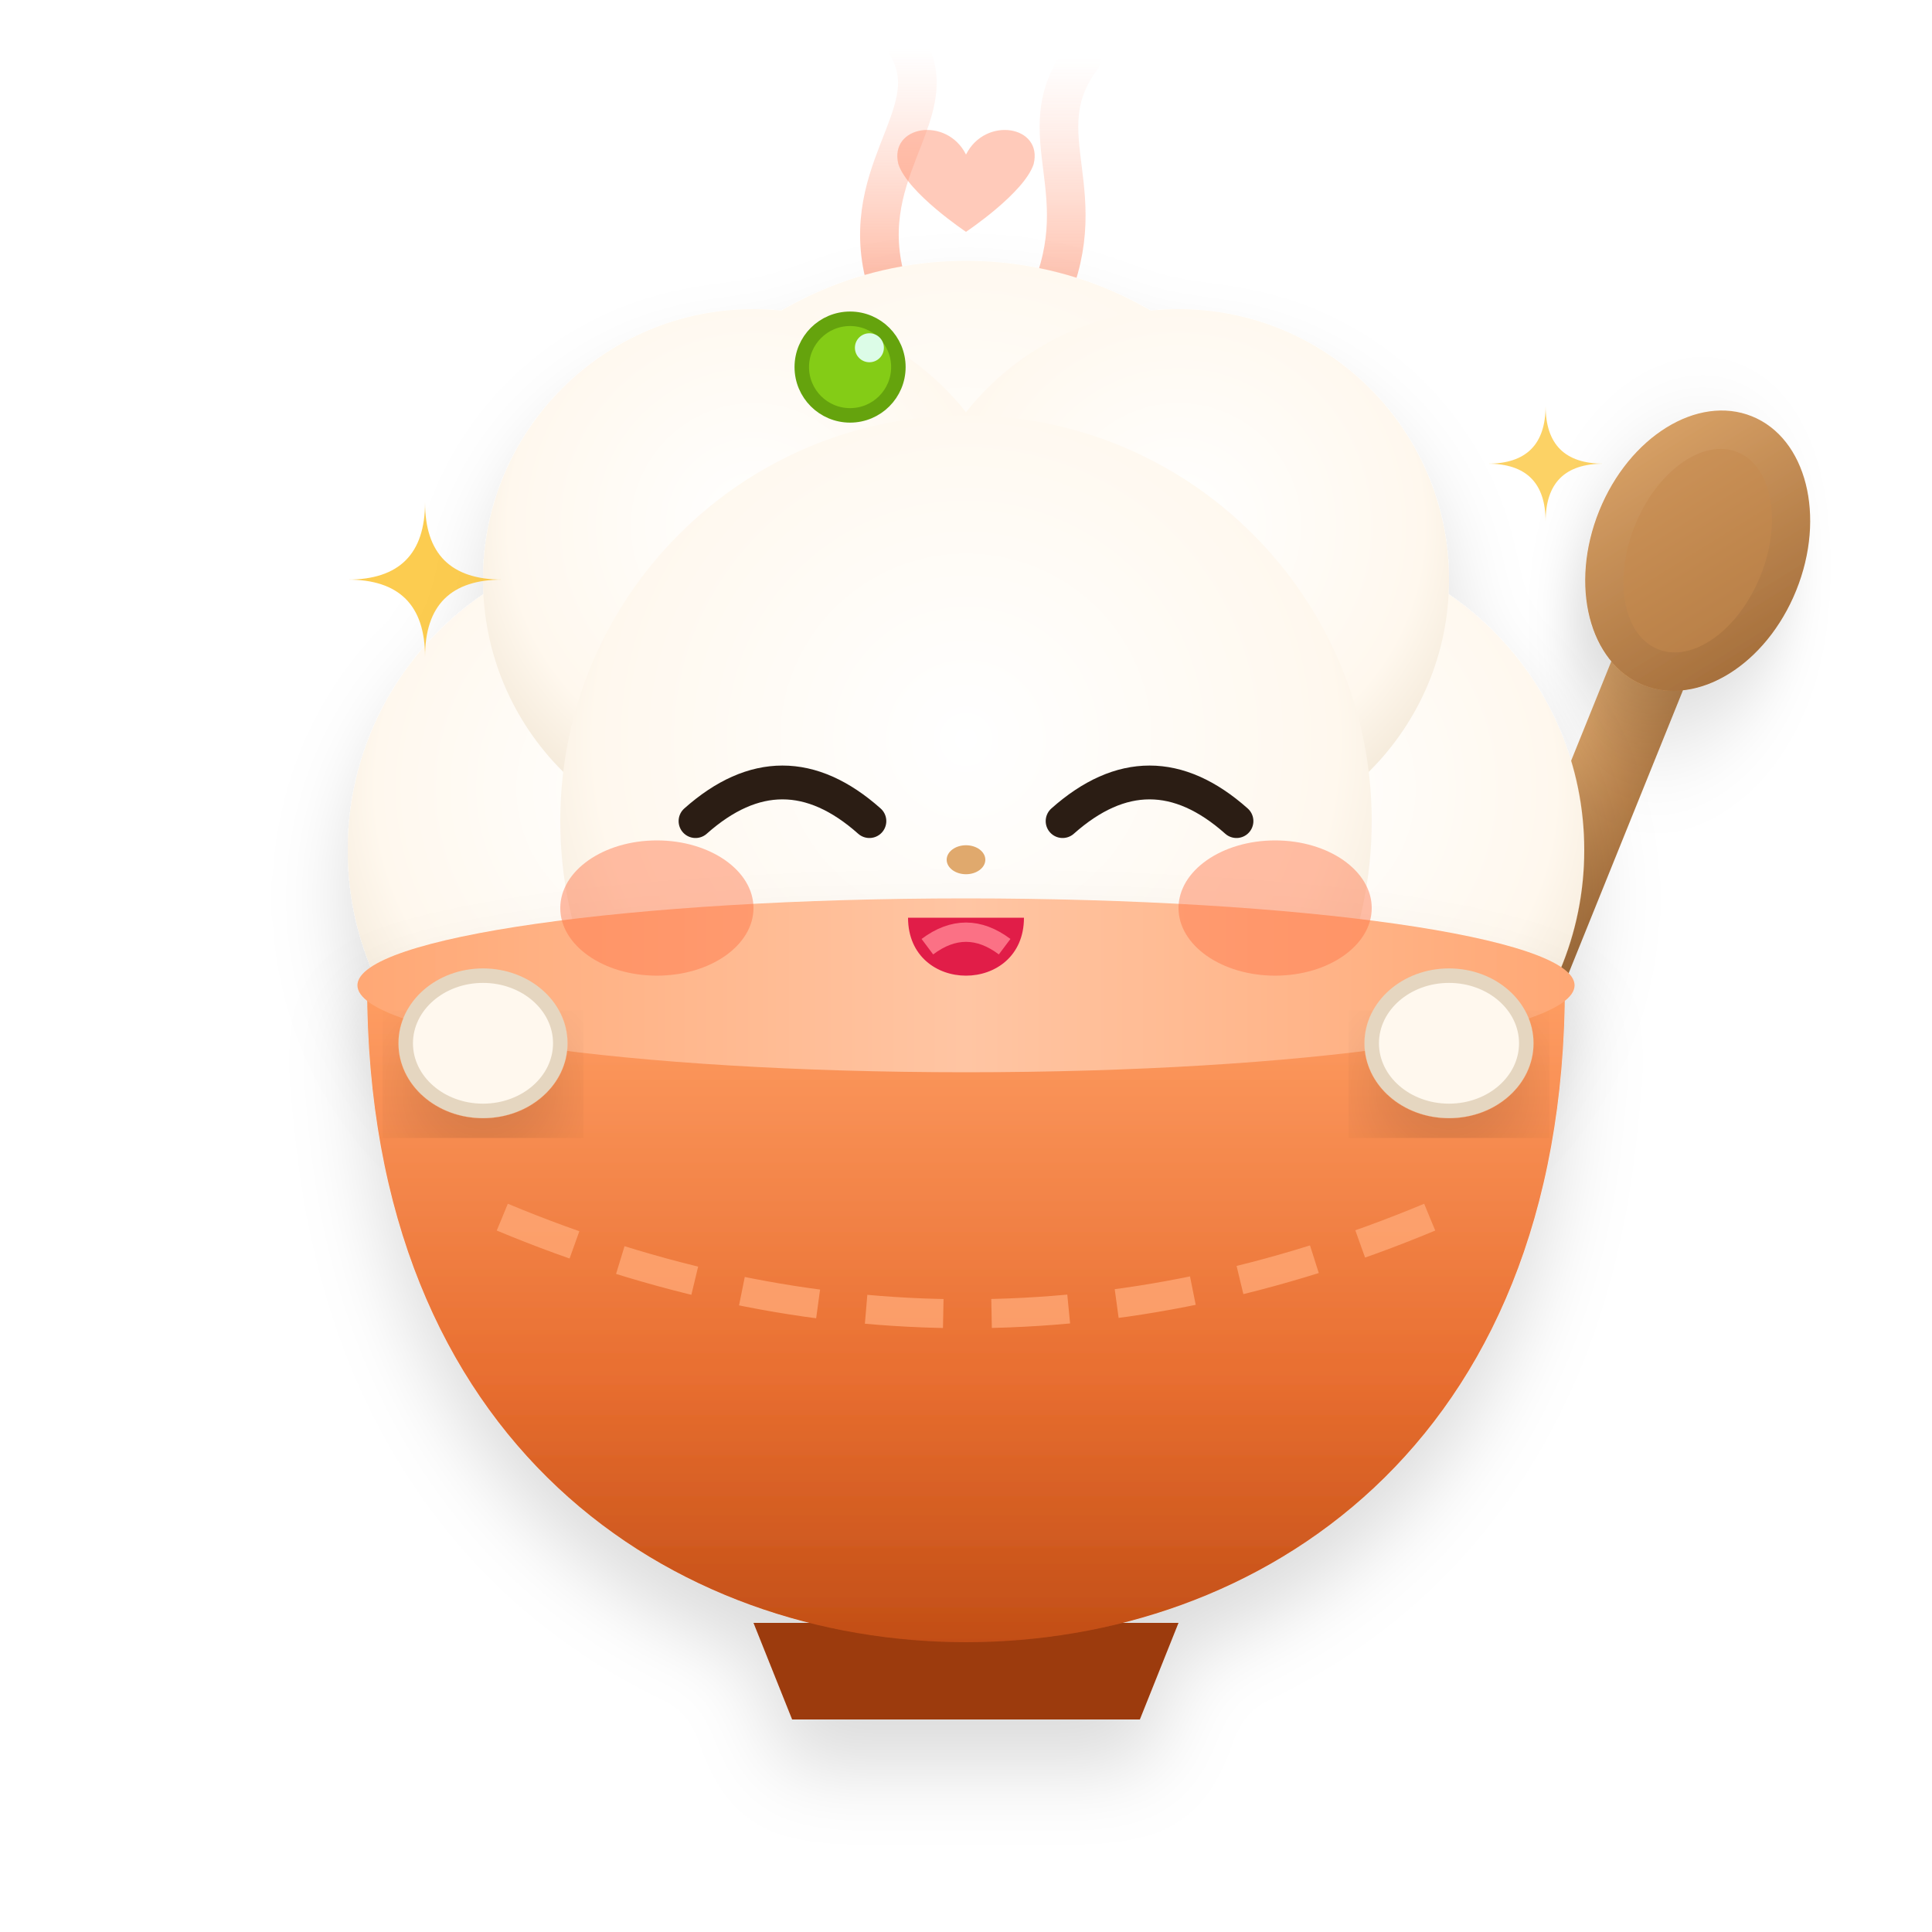
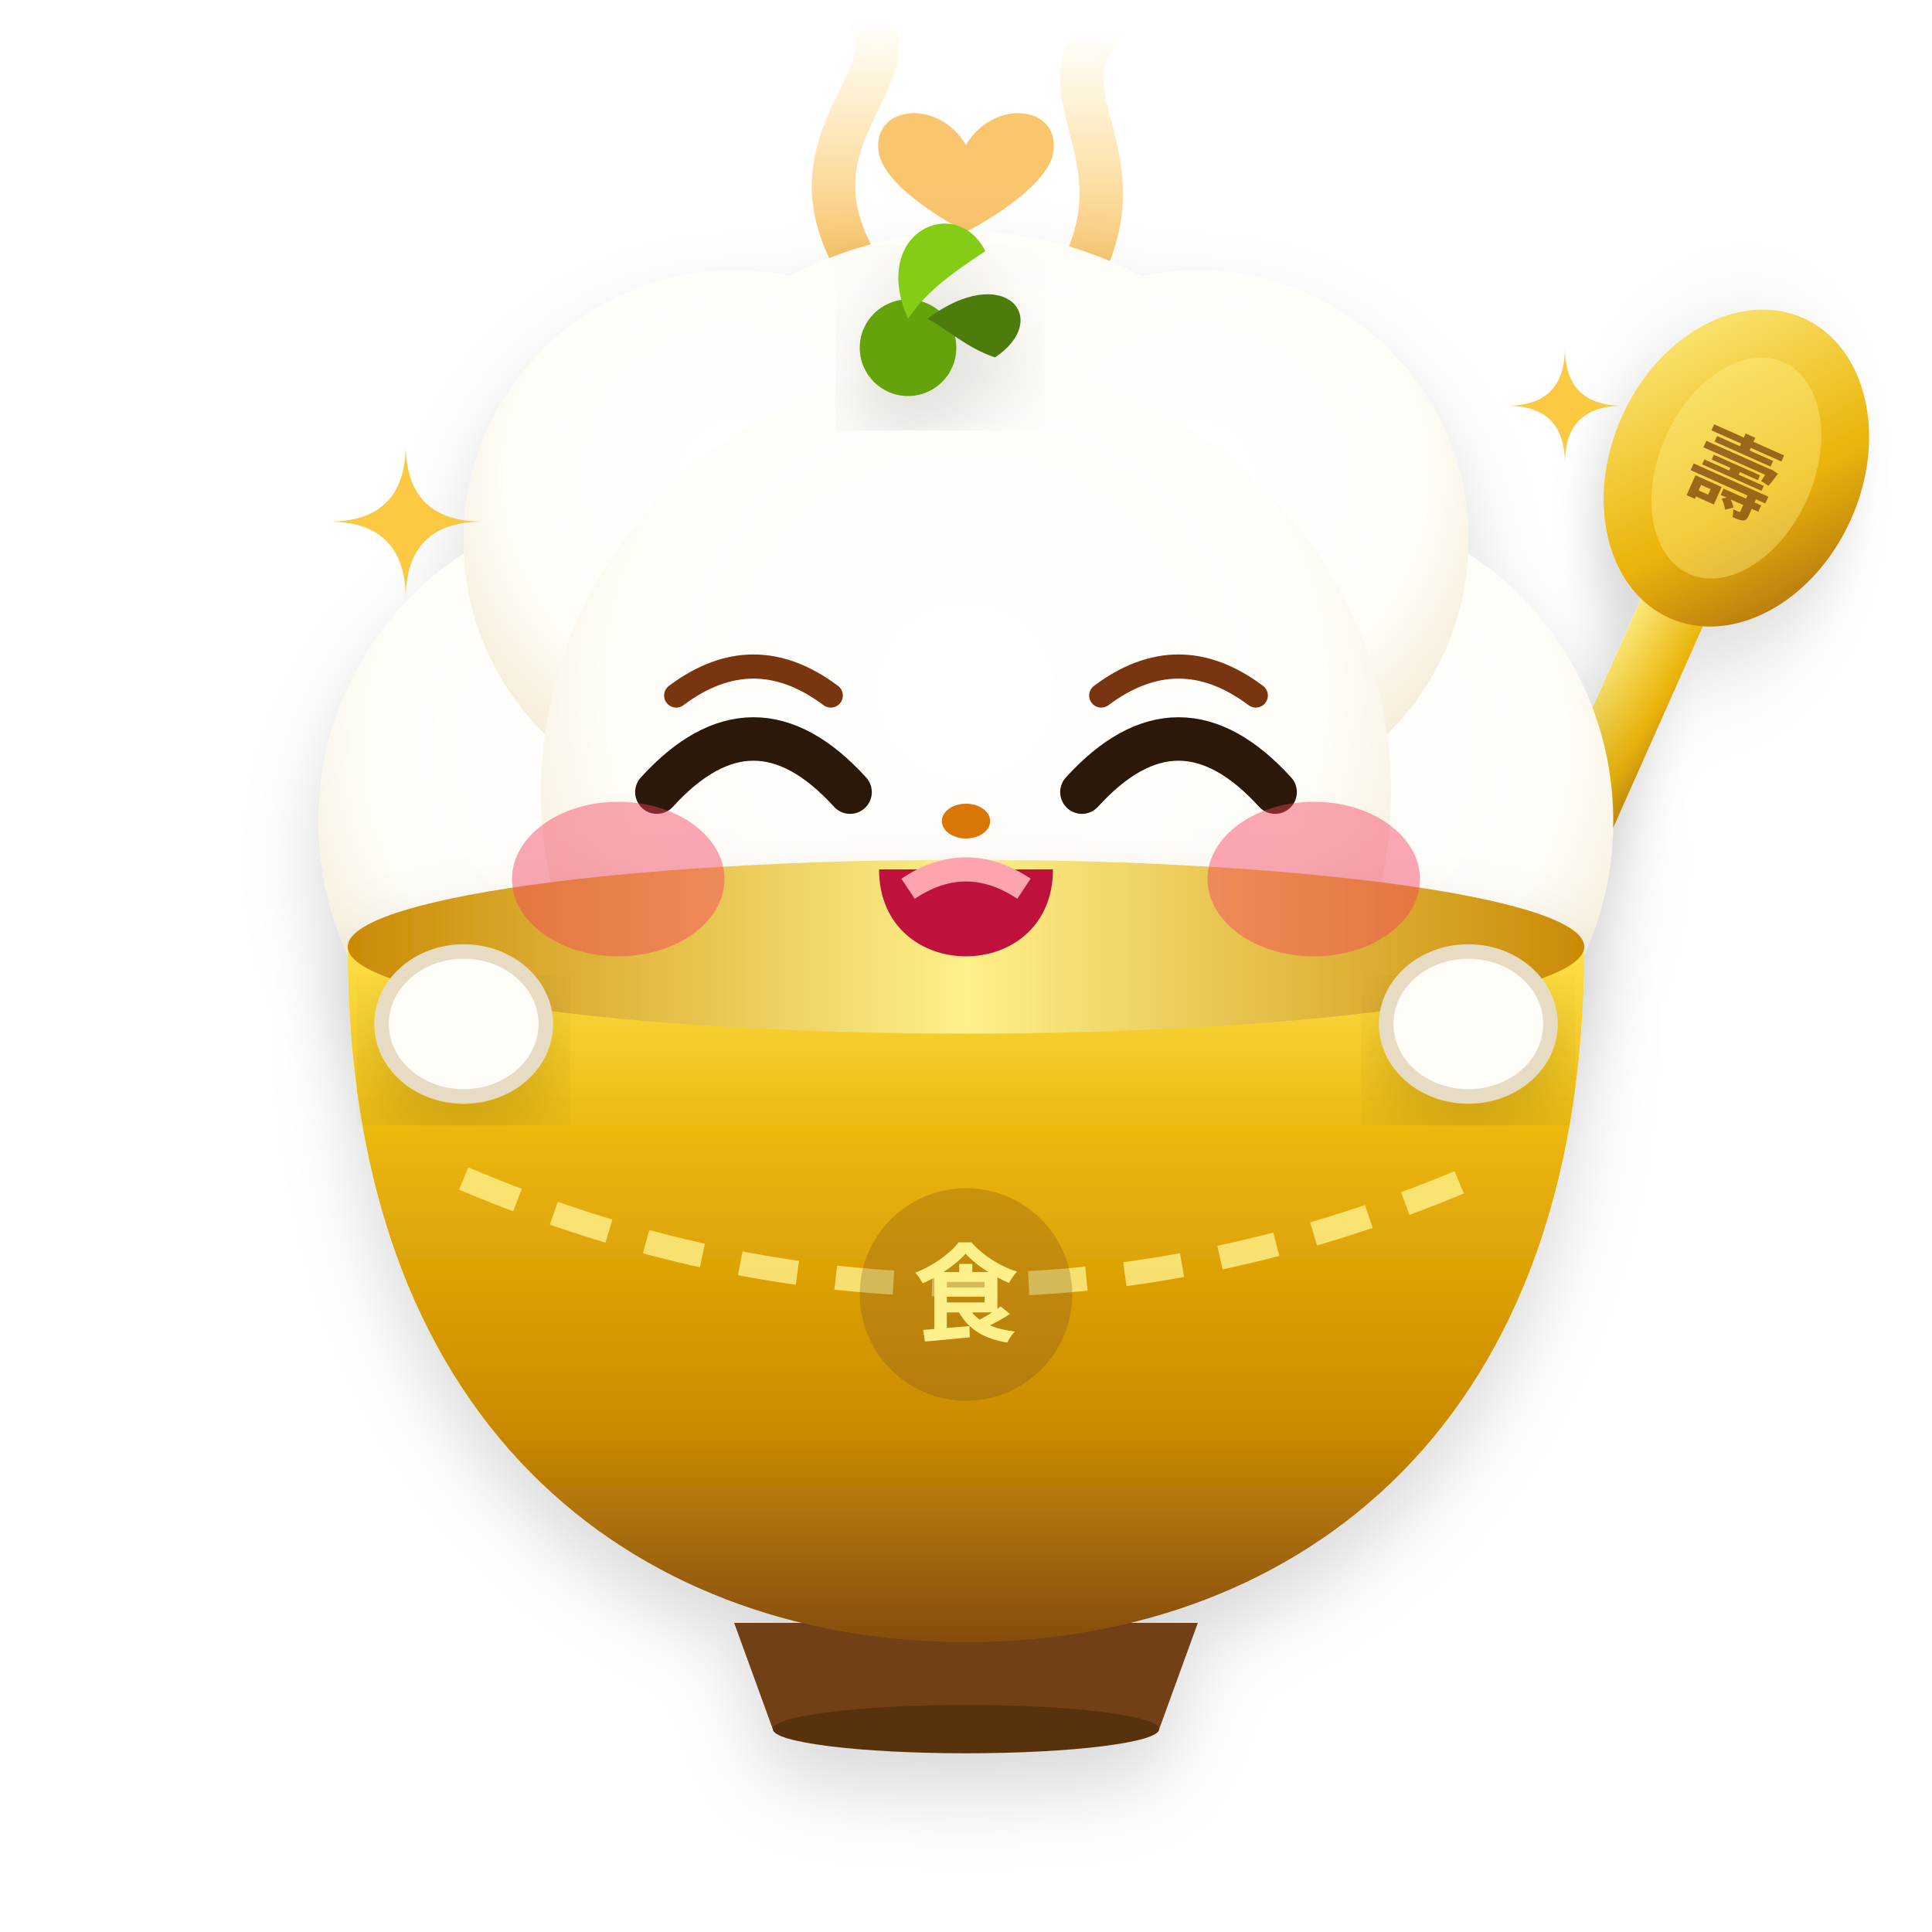
<svg xmlns="http://www.w3.org/2000/svg" viewBox="0 0 200 200" width="100%" height="100%">
  <defs>
-     <linearGradient id="bowlGrad" x1="0%" y1="0%" x2="0%" y2="100%">
-       <stop offset="0%" stop-color="#FF9E64" />
-       <stop offset="60%" stop-color="#E86E30" />
-       <stop offset="100%" stop-color="#C24E16" />
+     <linearGradient id="brassBowlGrad" x1="0%" y1="0%" x2="0%" y2="100%">
+       <stop offset="0%" stop-color="#FDE047" />
+       <stop offset="30%" stop-color="#EAB308" />
+       <stop offset="70%" stop-color="#CA8A04" />
+       <stop offset="100%" stop-color="#854D0E" />
    </linearGradient>
-     <linearGradient id="rimGrad" x1="0%" y1="0%" x2="100%" y2="0%">
-       <stop offset="0%" stop-color="#FFA875" />
-       <stop offset="50%" stop-color="#FFC5A3" />
-       <stop offset="100%" stop-color="#FFA875" />
+     <linearGradient id="brassRimGrad" x1="0%" y1="0%" x2="100%" y2="0%">
+       <stop offset="0%" stop-color="#CA8A04" />
+       <stop offset="50%" stop-color="#FEF08A" />
+       <stop offset="100%" stop-color="#CA8A04" />
    </linearGradient>
-     <radialGradient id="riceGrad" cx="50%" cy="40%" r="65%">
+     <radialGradient id="pureRiceGrad" cx="50%" cy="38%" r="65%">
      <stop offset="0%" stop-color="#FFFFFF" />
-       <stop offset="70%" stop-color="#FFF8EE" />
-       <stop offset="100%" stop-color="#EFE3D0" />
+       <stop offset="65%" stop-color="#FFFDF7" />
+       <stop offset="90%" stop-color="#F6EEDB" />
+       <stop offset="100%" stop-color="#E7DBC4" />
    </radialGradient>
-     <linearGradient id="steamGrad" x1="0%" y1="100%" x2="0%" y2="0%">
-       <stop offset="0%" stop-color="#FF8A65" stop-opacity="0.6" />
-       <stop offset="100%" stop-color="#FFAB91" stop-opacity="0" />
+     <linearGradient id="warmSteamGrad" x1="0%" y1="100%" x2="0%" y2="0%">
+       <stop offset="0%" stop-color="#F59E0B" stop-opacity="0.6" />
+       <stop offset="100%" stop-color="#FBBF24" stop-opacity="0" />
    </linearGradient>
-     <linearGradient id="woodGrad" x1="0%" y1="0%" x2="100%" y2="100%">
-       <stop offset="0%" stop-color="#E0A96D" />
-       <stop offset="100%" stop-color="#9C6634" />
+     <linearGradient id="goldSpoonGrad" x1="0%" y1="0%" x2="100%" y2="100%">
+       <stop offset="0%" stop-color="#FEF08A" />
+       <stop offset="60%" stop-color="#EAB308" />
+       <stop offset="100%" stop-color="#A16207" />
    </linearGradient>
-     <filter id="softShadow" x="-15%" y="-10%" width="130%" height="130%">
-       <feDropShadow dx="0" dy="5" stdDeviation="4" flood-opacity="0.14" />
+     <filter id="softGlow" x="-15%" y="-10%" width="130%" height="130%">
+       <feDropShadow dx="0" dy="4" stdDeviation="4" flood-opacity="0.15" />
    </filter>
  </defs>
-   <path d="M 92,30 C 88,18 98,12 94,5" fill="none" stroke="url(#steamGrad)" stroke-width="4" stroke-linecap="round" />
-   <path d="M 108,32 C 114,20 106,14 112,6" fill="none" stroke="url(#steamGrad)" stroke-width="4" stroke-linecap="round" />
-   <path d="M 100,16 C 98,12 92,13 93,17 C 94,20 100,24 100,24 C 100,24 106,20 107,17 C 108,13 102,12 100,16 Z" fill="#FF8A65" opacity="0.45" />
-   <g transform="rotate(22 155 95)">
-     <rect x="156" y="60" width="8" height="52" rx="4" fill="url(#woodGrad)" />
-     <ellipse cx="160" cy="52" rx="11" ry="15" fill="url(#woodGrad)" filter="url(#softShadow)" />
-     <ellipse cx="160" cy="52" rx="7" ry="11" fill="#C6894D" opacity="0.5" />
+   <path d="M 88,26 C 82,14 94,8 90,2" fill="none" stroke="url(#warmSteamGrad)" stroke-width="4.5" stroke-linecap="round" />
+   <path d="M 112,28 C 118,16 108,10 114,3" fill="none" stroke="url(#warmSteamGrad)" stroke-width="4.5" stroke-linecap="round" />
+   <path d="M 100,15 C 97,10 90,11 91,16 C 92,20 100,24 100,24 C 100,24 108,20 109,16 C 110,11 103,10 100,15 Z" fill="#F59E0B" opacity="0.6" />
+   <g transform="rotate(24 162 92)" filter="url(#softGlow)">
+     <rect x="157" y="52" width="7" height="60" rx="3.5" fill="url(#goldSpoonGrad)" />
+     <ellipse cx="160.5" cy="45" rx="13" ry="17" fill="url(#goldSpoonGrad)" />
+     <ellipse cx="160.5" cy="45" rx="8" ry="12" fill="#FEF08A" opacity="0.4" />
+     <text x="160.5" y="49" font-family="'Noto Sans KR', sans-serif" font-size="9" font-weight="900" fill="#854D0E" text-anchor="middle" opacity="0.8">壽</text>
  </g>
-   <g filter="url(#softShadow)">
-     <circle cx="68" cy="88" r="32" fill="url(#riceGrad)" />
-     <circle cx="132" cy="88" r="32" fill="url(#riceGrad)" />
-     <circle cx="100" cy="65" r="38" fill="url(#riceGrad)" />
-     <circle cx="78" cy="60" r="28" fill="url(#riceGrad)" />
-     <circle cx="122" cy="60" r="28" fill="url(#riceGrad)" />
-     <circle cx="100" cy="85" r="42" fill="url(#riceGrad)" />
+   <g filter="url(#softGlow)">
+     <circle cx="66" cy="85" r="33" fill="url(#pureRiceGrad)" />
+     <circle cx="134" cy="85" r="33" fill="url(#pureRiceGrad)" />
+     <circle cx="100" cy="62" r="38" fill="url(#pureRiceGrad)" />
+     <circle cx="76" cy="56" r="28" fill="url(#pureRiceGrad)" />
+     <circle cx="124" cy="56" r="28" fill="url(#pureRiceGrad)" />
+     <circle cx="100" cy="82" r="44" fill="url(#pureRiceGrad)" />
  </g>
-   <circle cx="88" cy="38" r="5" fill="#84CC16" stroke="#65A30D" stroke-width="1.5" />
-   <circle cx="90" cy="36" r="1.5" fill="#DCFCE7" />
-   <g filter="url(#softShadow)">
-     <path d="M 78,168 L 122,168 L 118,178 L 82,178 Z" fill="#9C3B0E" />
-     <path d="M 38,102 C 38,150 70,170 100,170 C 130,170 162,150 162,102 Z" fill="url(#bowlGrad)" />
-     <ellipse cx="100" cy="102" rx="63" ry="9" fill="url(#rimGrad)" />
-     <path d="M 52,126 Q 100,146 148,126" fill="none" stroke="#FFA875" stroke-width="3" stroke-dasharray="8 5" opacity="0.8" />
+   <g filter="url(#softGlow)">
+     <circle cx="94" cy="36" r="5" fill="#65A30D" />
+     <path d="M 94,33 C 90,24 99,20 102,26 C 99,28 96,30 94,33 Z" fill="#84CC16" />
+     <path d="M 96,33 C 104,27 109,33 103,37 C 100,36 98,34 96,33 Z" fill="#4D7C0F" />
  </g>
-   <path d="M 72,85 Q 81,77 90,85" fill="none" stroke="#2B1D14" stroke-width="3.5" stroke-linecap="round" />
-   <path d="M 110,85 Q 119,77 128,85" fill="none" stroke="#2B1D14" stroke-width="3.5" stroke-linecap="round" />
-   <ellipse cx="68" cy="94" rx="10" ry="7" fill="#FF7043" opacity="0.45" />
-   <ellipse cx="132" cy="94" rx="10" ry="7" fill="#FF7043" opacity="0.45" />
-   <ellipse cx="100" cy="89" rx="2" ry="1.5" fill="#E0A96D" />
-   <path d="M 94,95 C 94,103 106,103 106,95 Z" fill="#E11D48" />
-   <path d="M 96,98 Q 100,95 104,98" fill="none" stroke="#FB7185" stroke-width="2" />
-   <ellipse cx="50" cy="108" rx="8" ry="7" fill="#FFF8EE" stroke="#E5D6C0" stroke-width="1.5" filter="url(#softShadow)" />
-   <ellipse cx="150" cy="108" rx="8" ry="7" fill="#FFF8EE" stroke="#E5D6C0" stroke-width="1.5" filter="url(#softShadow)" />
-   <path d="M 44,52 Q 44,60 36,60 Q 44,60 44,68 Q 44,60 52,60 Q 44,60 44,52 Z" fill="#FBBF24" opacity="0.8" />
-   <path d="M 160,42 Q 160,48 154,48 Q 160,48 160,54 Q 160,48 166,48 Q 160,48 160,42 Z" fill="#FBBF24" opacity="0.7" />
+   <g filter="url(#softGlow)">
+     <path d="M 76,168 L 124,168 L 120,179 L 80,179 Z" fill="#713F12" />
+     <ellipse cx="100" cy="179" rx="20" ry="2.5" fill="#58310E" />
+     <path d="M 36,98 C 36,150 68,170 100,170 C 132,170 164,150 164,98 Z" fill="url(#brassBowlGrad)" />
+     <ellipse cx="100" cy="98" rx="64" ry="9" fill="url(#brassRimGrad)" />
+     <path d="M 48,122 Q 100,144 152,122" fill="none" stroke="#FEF08A" stroke-width="2.5" stroke-dasharray="6 4" opacity="0.8" />
+     <circle cx="100" cy="134" r="11" fill="#713F12" opacity="0.25" />
+     <text x="100" y="138" font-family="'Noto Sans KR', sans-serif" font-size="11" font-weight="900" fill="#FEF08A" text-anchor="middle">食</text>
+   </g>
+   <path d="M 70,72 Q 78,66 86,72" fill="none" stroke="#78350F" stroke-width="2.5" stroke-linecap="round" />
+   <path d="M 114,72 Q 122,66 130,72" fill="none" stroke="#78350F" stroke-width="2.5" stroke-linecap="round" />
+   <path d="M 68,82 Q 78,71 88,82" fill="none" stroke="#2B1808" stroke-width="4.5" stroke-linecap="round" />
+   <path d="M 112,82 Q 122,71 132,82" fill="none" stroke="#2B1808" stroke-width="4.5" stroke-linecap="round" />
+   <ellipse cx="64" cy="91" rx="11" ry="8" fill="#F43F5E" opacity="0.45" />
+   <ellipse cx="136" cy="91" rx="11" ry="8" fill="#F43F5E" opacity="0.45" />
+   <ellipse cx="100" cy="85" rx="2.5" ry="1.8" fill="#D97706" />
+   <path d="M 91,90 C 91,102 109,102 109,90 Z" fill="#BE123C" />
+   <path d="M 94,92 Q 100,88 106,92" fill="none" stroke="#FDA4AF" stroke-width="2.5" />
+   <ellipse cx="48" cy="106" rx="8.5" ry="7.5" fill="#FFFDF7" stroke="#E7DBC4" stroke-width="1.5" filter="url(#softGlow)" />
+   <ellipse cx="152" cy="106" rx="8.5" ry="7.5" fill="#FFFDF7" stroke="#E7DBC4" stroke-width="1.5" filter="url(#softGlow)" />
+   <path d="M 42,46 Q 42,54 34,54 Q 42,54 42,62 Q 42,54 50,54 Q 42,54 42,46 Z" fill="#FBBF24" opacity="0.85" />
+   <path d="M 162,36 Q 162,42 156,42 Q 162,42 162,48 Q 162,42 168,42 Q 162,42 162,36 Z" fill="#FBBF24" opacity="0.85" />
</svg>
